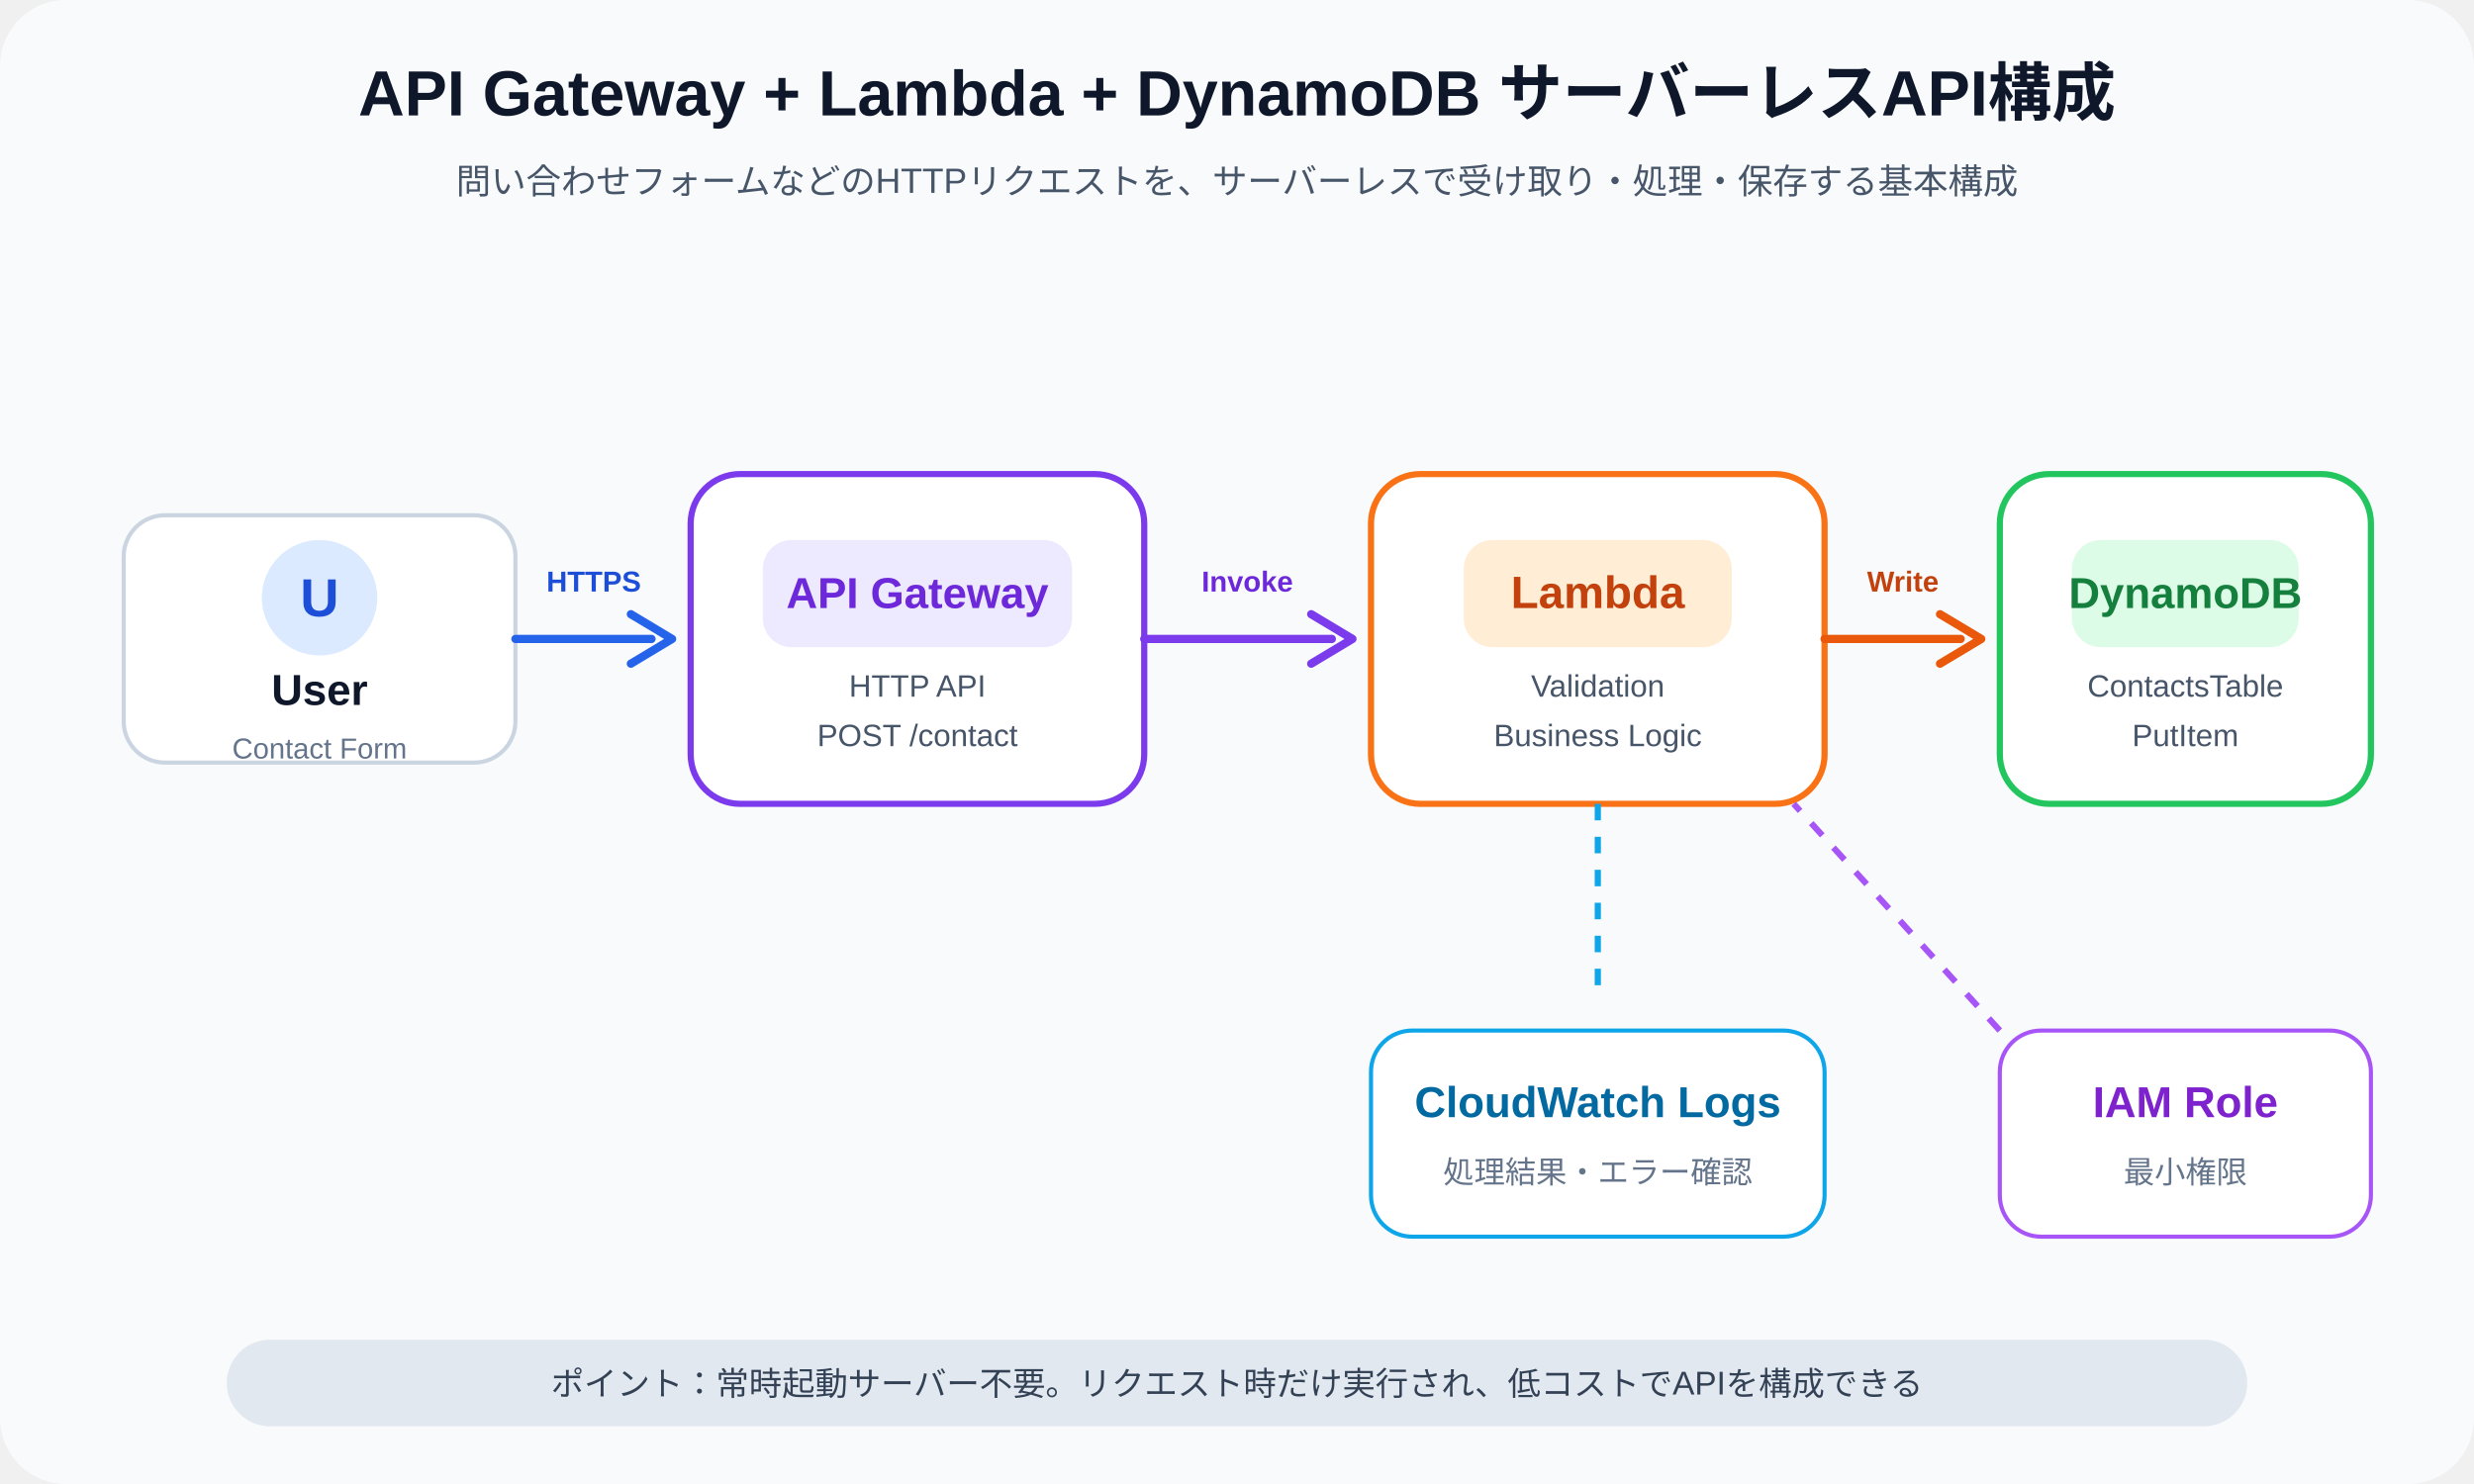
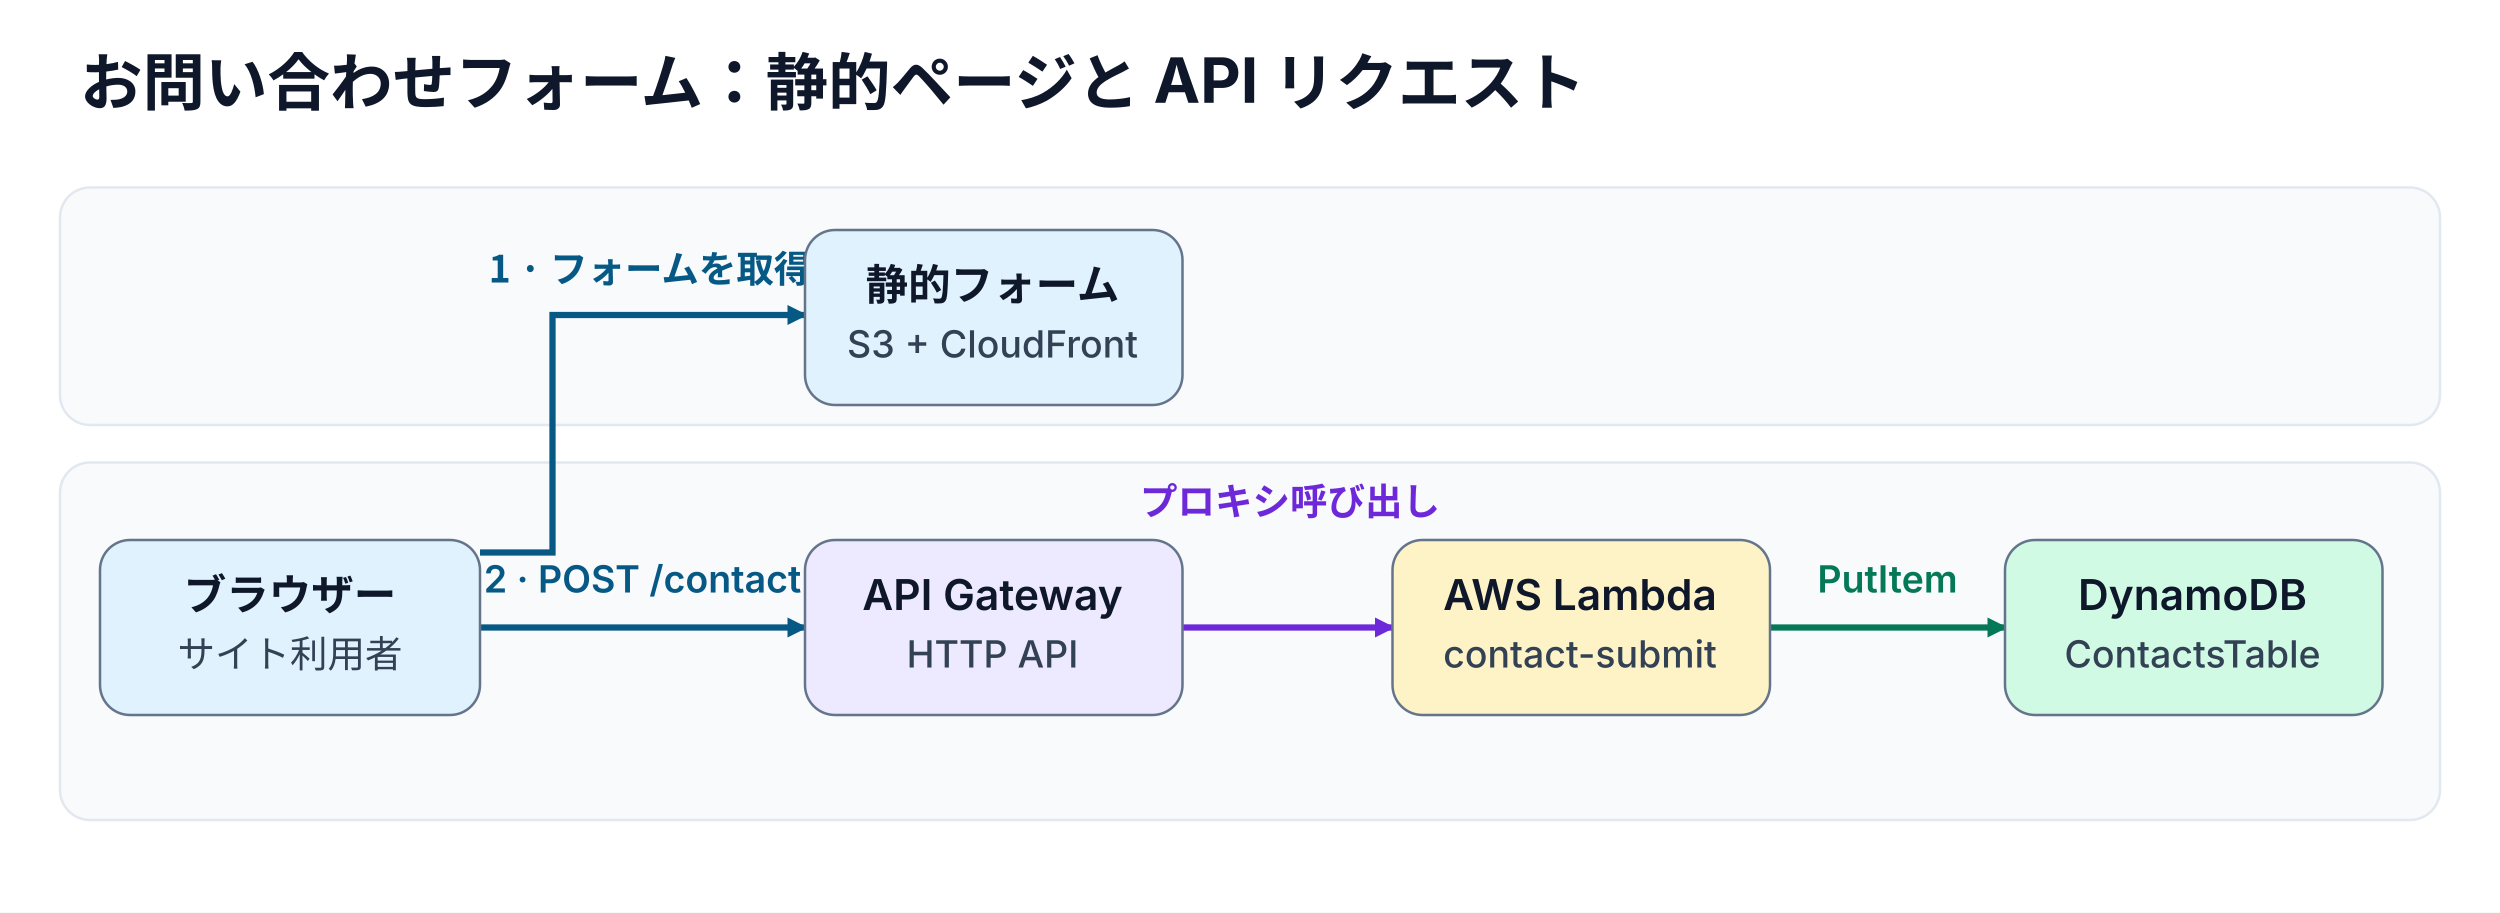
- <svg xmlns="http://www.w3.org/2000/svg" width="1200" height="720" viewBox="0 0 1200 720" fill="none">
-   <rect width="1200" height="720" rx="32" fill="#F8FAFC" />
-   <text x="600" y="56" text-anchor="middle" font-family="Arial, sans-serif" font-size="31" font-weight="700" fill="#0F172A">
-     API Gateway + Lambda + DynamoDB サーバーレスAPI構成
-   </text>
-   <text x="600" y="94" text-anchor="middle" font-family="Arial, sans-serif" font-size="17" fill="#475569">
-     問い合わせフォームなどのHTTPリクエストを、サーバーレスで受け取り・処理・保存する基本構成
-   </text>
-   <rect x="60" y="250" width="190" height="120" rx="20" fill="#FFFFFF" stroke="#CBD5E1" stroke-width="2" />
-   <circle cx="155" cy="290" r="28" fill="#DBEAFE" />
-   <text x="155" y="299" text-anchor="middle" font-family="Arial, sans-serif" font-size="26" font-weight="700" fill="#1D4ED8">U</text>
-   <text x="155" y="342" text-anchor="middle" font-family="Arial, sans-serif" font-size="21" font-weight="700" fill="#0F172A">User</text>
-   <text x="155" y="368" text-anchor="middle" font-family="Arial, sans-serif" font-size="14" fill="#64748B">Contact Form</text>
-   <rect x="335" y="230" width="220" height="160" rx="24" fill="#FFFFFF" stroke="#7C3AED" stroke-width="3" />
-   <rect x="370" y="262" width="150" height="52" rx="14" fill="#EDE9FE" />
-   <text x="445" y="295" text-anchor="middle" font-family="Arial, sans-serif" font-size="21" font-weight="700" fill="#6D28D9">API Gateway</text>
-   <text x="445" y="338" text-anchor="middle" font-family="Arial, sans-serif" font-size="15" fill="#475569">HTTP API</text>
-   <text x="445" y="362" text-anchor="middle" font-family="Arial, sans-serif" font-size="15" fill="#475569">POST /contact</text>
-   <rect x="665" y="230" width="220" height="160" rx="24" fill="#FFFFFF" stroke="#F97316" stroke-width="3" />
-   <rect x="710" y="262" width="130" height="52" rx="14" fill="#FFEDD5" />
-   <text x="775" y="295" text-anchor="middle" font-family="Arial, sans-serif" font-size="22" font-weight="700" fill="#C2410C">Lambda</text>
-   <text x="775" y="338" text-anchor="middle" font-family="Arial, sans-serif" font-size="15" fill="#475569">Validation</text>
-   <text x="775" y="362" text-anchor="middle" font-family="Arial, sans-serif" font-size="15" fill="#475569">Business Logic</text>
-   <rect x="970" y="230" width="180" height="160" rx="24" fill="#FFFFFF" stroke="#22C55E" stroke-width="3" />
-   <rect x="1005" y="262" width="110" height="52" rx="14" fill="#DCFCE7" />
-   <text x="1060" y="295" text-anchor="middle" font-family="Arial, sans-serif" font-size="21" font-weight="700" fill="#15803D">DynamoDB</text>
-   <text x="1060" y="338" text-anchor="middle" font-family="Arial, sans-serif" font-size="15" fill="#475569">ContactsTable</text>
-   <text x="1060" y="362" text-anchor="middle" font-family="Arial, sans-serif" font-size="15" fill="#475569">PutItem</text>
-   <path d="M250 310H316" stroke="#2563EB" stroke-width="4" stroke-linecap="round" />
-   <path d="M306 298L326 310L306 322" stroke="#2563EB" stroke-width="4" stroke-linecap="round" stroke-linejoin="round" />
-   <text x="288" y="287" text-anchor="middle" font-family="Arial, sans-serif" font-size="14" font-weight="700" fill="#1D4ED8">HTTPS</text>
-   <path d="M555 310H646" stroke="#7C3AED" stroke-width="4" stroke-linecap="round" />
-   <path d="M636 298L656 310L636 322" stroke="#7C3AED" stroke-width="4" stroke-linecap="round" stroke-linejoin="round" />
-   <text x="605" y="287" text-anchor="middle" font-family="Arial, sans-serif" font-size="14" font-weight="700" fill="#6D28D9">Invoke</text>
-   <path d="M885 310H951" stroke="#EA580C" stroke-width="4" stroke-linecap="round" />
-   <path d="M941 298L961 310L941 322" stroke="#EA580C" stroke-width="4" stroke-linecap="round" stroke-linejoin="round" />
-   <text x="923" y="287" text-anchor="middle" font-family="Arial, sans-serif" font-size="14" font-weight="700" fill="#C2410C">Write</text>
-   <rect x="665" y="500" width="220" height="100" rx="20" fill="#FFFFFF" stroke="#0EA5E9" stroke-width="2" />
-   <text x="775" y="542" text-anchor="middle" font-family="Arial, sans-serif" font-size="21" font-weight="700" fill="#0369A1">CloudWatch Logs</text>
-   <text x="775" y="574" text-anchor="middle" font-family="Arial, sans-serif" font-size="15" fill="#64748B">処理結果・エラー確認</text>
-   <rect x="970" y="500" width="180" height="100" rx="20" fill="#FFFFFF" stroke="#A855F7" stroke-width="2" />
-   <text x="1060" y="542" text-anchor="middle" font-family="Arial, sans-serif" font-size="21" font-weight="700" fill="#7E22CE">IAM Role</text>
-   <text x="1060" y="574" text-anchor="middle" font-family="Arial, sans-serif" font-size="15" fill="#64748B">最小権限</text>
-   <path d="M775 390V482" stroke="#0EA5E9" stroke-width="3" stroke-dasharray="8 8" />
-   <path d="M970 500L870 390" stroke="#A855F7" stroke-width="3" stroke-dasharray="8 8" />
-   <rect x="110" y="650" width="980" height="42" rx="21" fill="#E2E8F0" />
-   <text x="600" y="677" text-anchor="middle" font-family="Arial, sans-serif" font-size="16" fill="#334155">
-     ポイント：常時起動サーバー不要。リクエスト時だけ実行され、低コストでAPIを構成できる
-   </text>
+ <svg xmlns="http://www.w3.org/2000/svg" width="1000" height="365" viewBox="0 0 1000 365" role="img" aria-labelledby="diagram-title diagram-description" xml:lang="ja">
+   <defs>
+     <marker id="arrow-viewer" markerWidth="8" markerHeight="8" refX="7" refY="4" orient="auto" markerUnits="userSpaceOnUse">
+       <path d="M0 0L8 4L0 8z" fill="#075985" />
+     </marker>
+     <marker id="arrow-origin" markerWidth="8" markerHeight="8" refX="7" refY="4" orient="auto" markerUnits="userSpaceOnUse">
+       <path d="M0 0L8 4L0 8z" fill="#047857" />
+     </marker>
+     <marker id="arrow-dns" markerWidth="8" markerHeight="8" refX="7" refY="4" orient="auto" markerUnits="userSpaceOnUse">
+       <path d="M0 0L8 4L0 8z" fill="#6d28d9" />
+     </marker>
+     <marker id="arrow-tls" markerWidth="8" markerHeight="8" refX="7" refY="4" orient="auto" markerUnits="userSpaceOnUse">
+       <path d="M0 0L8 4L0 8z" fill="#a21caf" />
+     </marker>
+     <marker id="arrow-deployment" markerWidth="8" markerHeight="8" refX="7" refY="4" orient="auto" markerUnits="userSpaceOnUse">
+       <path d="M0 0L8 4L0 8z" fill="#92400e" />
+     </marker>
+     <marker id="arrow-form-load" markerWidth="8" markerHeight="8" refX="7" refY="4" orient="auto" markerUnits="userSpaceOnUse">
+       <path d="M0 0L8 4L0 8z" fill="#075985" />
+     </marker>
+     <marker id="arrow-submit" markerWidth="8" markerHeight="8" refX="7" refY="4" orient="auto" markerUnits="userSpaceOnUse">
+       <path d="M0 0L8 4L0 8z" fill="#075985" />
+     </marker>
+     <marker id="arrow-invoke" markerWidth="8" markerHeight="8" refX="7" refY="4" orient="auto" markerUnits="userSpaceOnUse">
+       <path d="M0 0L8 4L0 8z" fill="#6d28d9" />
+     </marker>
+     <marker id="arrow-write" markerWidth="8" markerHeight="8" refX="7" refY="4" orient="auto" markerUnits="userSpaceOnUse">
+       <path d="M0 0L8 4L0 8z" fill="#047857" />
+     </marker>
+   </defs>
+   <rect width="1000" height="365" fill="#ffffff" />
+   <g font-family="system-ui, -apple-system, BlinkMacSystemFont, Segoe UI, sans-serif">
+     <text x="32" y="42" font-size="25" font-weight="700" text-anchor="start" fill="#0f172a">お問い合わせフォーム：静的ページと API リクエスト</text>
+     <rect x="24" y="75" width="952" height="95" rx="12" fill="#f8fafc" stroke="#e2e8f0" />
+     <rect x="24" y="185" width="952" height="143" rx="12" fill="#f8fafc" stroke="#e2e8f0" />
+     <path data-from="browser" data-to="frontend" data-relationship="form-load" d="M192 221H221V126H322" fill="none" stroke="#075985" stroke-width="2.5" marker-end="url(#arrow-form-load)" />
+     <text x="260" y="113" font-size="15" font-weight="600" text-anchor="middle" fill="#075985">1 · フォームを取得</text>
+     <path data-from="browser" data-to="http-api" data-relationship="submit" d="M192 251H322" fill="none" stroke="#075985" stroke-width="2.5" marker-end="url(#arrow-submit)" />
+     <text x="257" y="237" font-size="15" font-weight="600" text-anchor="middle" fill="#075985">2 · POST /contact</text>
+     <path data-from="http-api" data-to="lambda" data-relationship="invoke" d="M473 251H557" fill="none" stroke="#6d28d9" stroke-width="2.5" marker-end="url(#arrow-invoke)" />
+     <text x="516" y="206" font-size="15" font-weight="600" text-anchor="middle" fill="#6d28d9">プロキシ呼び出し</text>
+     <path data-from="lambda" data-to="dynamodb" data-relationship="write" d="M708 251H802" fill="none" stroke="#047857" stroke-width="2.5" marker-end="url(#arrow-write)" />
+     <text x="755" y="237" font-size="15" font-weight="600" text-anchor="middle" fill="#047857">PutItem</text>
+     <g id="browser">
+       <rect x="40" y="216" width="152" height="70" rx="12" fill="#e0f2fe" stroke="#64748b" />
+       <text x="116" y="244" font-size="17" font-weight="600" text-anchor="middle" fill="#0f172a">ブラウザー</text>
+       <text x="116" y="267" font-size="15" font-weight="500" text-anchor="middle" fill="#334155">サイト利用者</text>
+     </g>
+     <g id="frontend">
+       <rect x="322" y="92" width="151" height="70" rx="12" fill="#e0f2fe" stroke="#64748b" />
+       <text x="397" y="120" font-size="17" font-weight="600" text-anchor="middle" fill="#0f172a">静的フォーム</text>
+       <text x="397" y="143" font-size="15" font-weight="500" text-anchor="middle" fill="#334155">S3 + CloudFront</text>
+     </g>
+     <g id="http-api">
+       <rect x="322" y="216" width="151" height="70" rx="12" fill="#ede9fe" stroke="#64748b" />
+       <text x="397" y="244" font-size="17" font-weight="600" text-anchor="middle" fill="#0f172a">API Gateway</text>
+       <text x="397" y="267" font-size="15" font-weight="500" text-anchor="middle" fill="#334155">HTTP API</text>
+     </g>
+     <g id="lambda">
+       <rect x="557" y="216" width="151" height="70" rx="12" fill="#fef3c7" stroke="#64748b" />
+       <text x="632" y="244" font-size="17" font-weight="600" text-anchor="middle" fill="#0f172a">AWS Lambda</text>
+       <text x="632" y="267" font-size="15" font-weight="500" text-anchor="middle" fill="#334155">contact-submit</text>
+     </g>
+     <g id="dynamodb">
+       <rect x="802" y="216" width="151" height="70" rx="12" fill="#d1fae5" stroke="#64748b" />
+       <text x="877" y="244" font-size="17" font-weight="600" text-anchor="middle" fill="#0f172a">DynamoDB</text>
+       <text x="877" y="267" font-size="15" font-weight="500" text-anchor="middle" fill="#334155">ContactsTable</text>
+     </g>
+   </g>
</svg>
